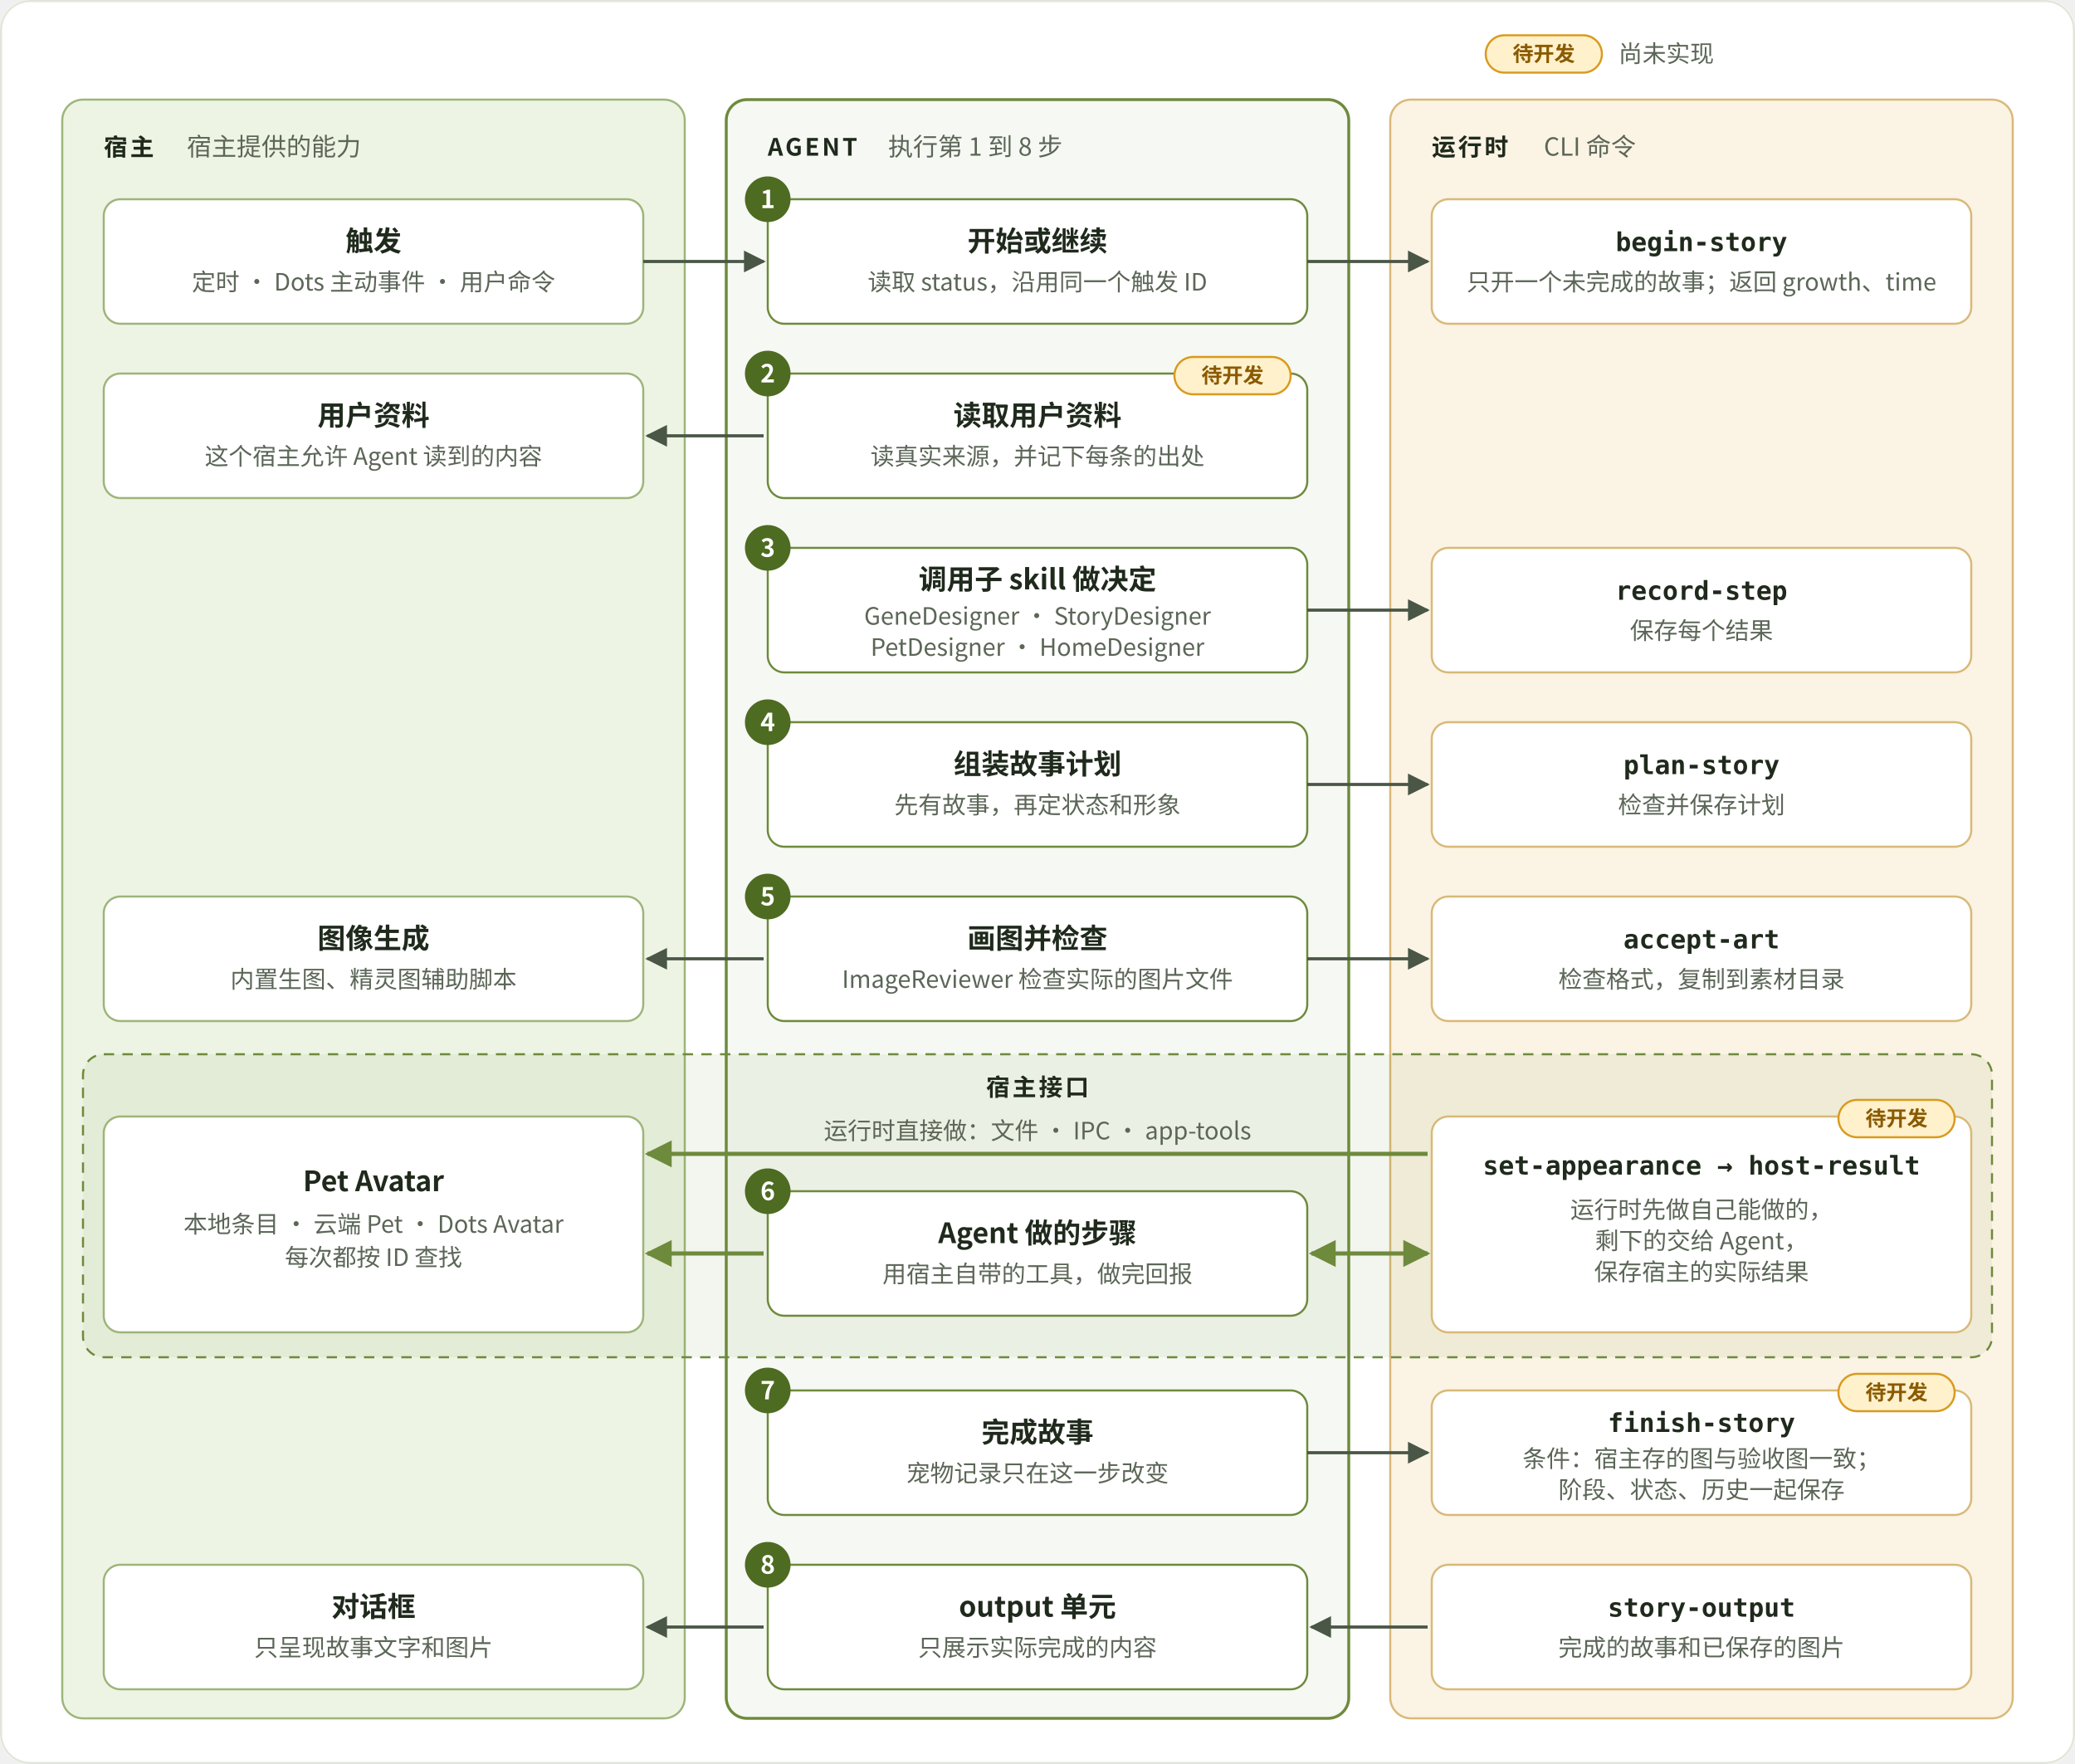
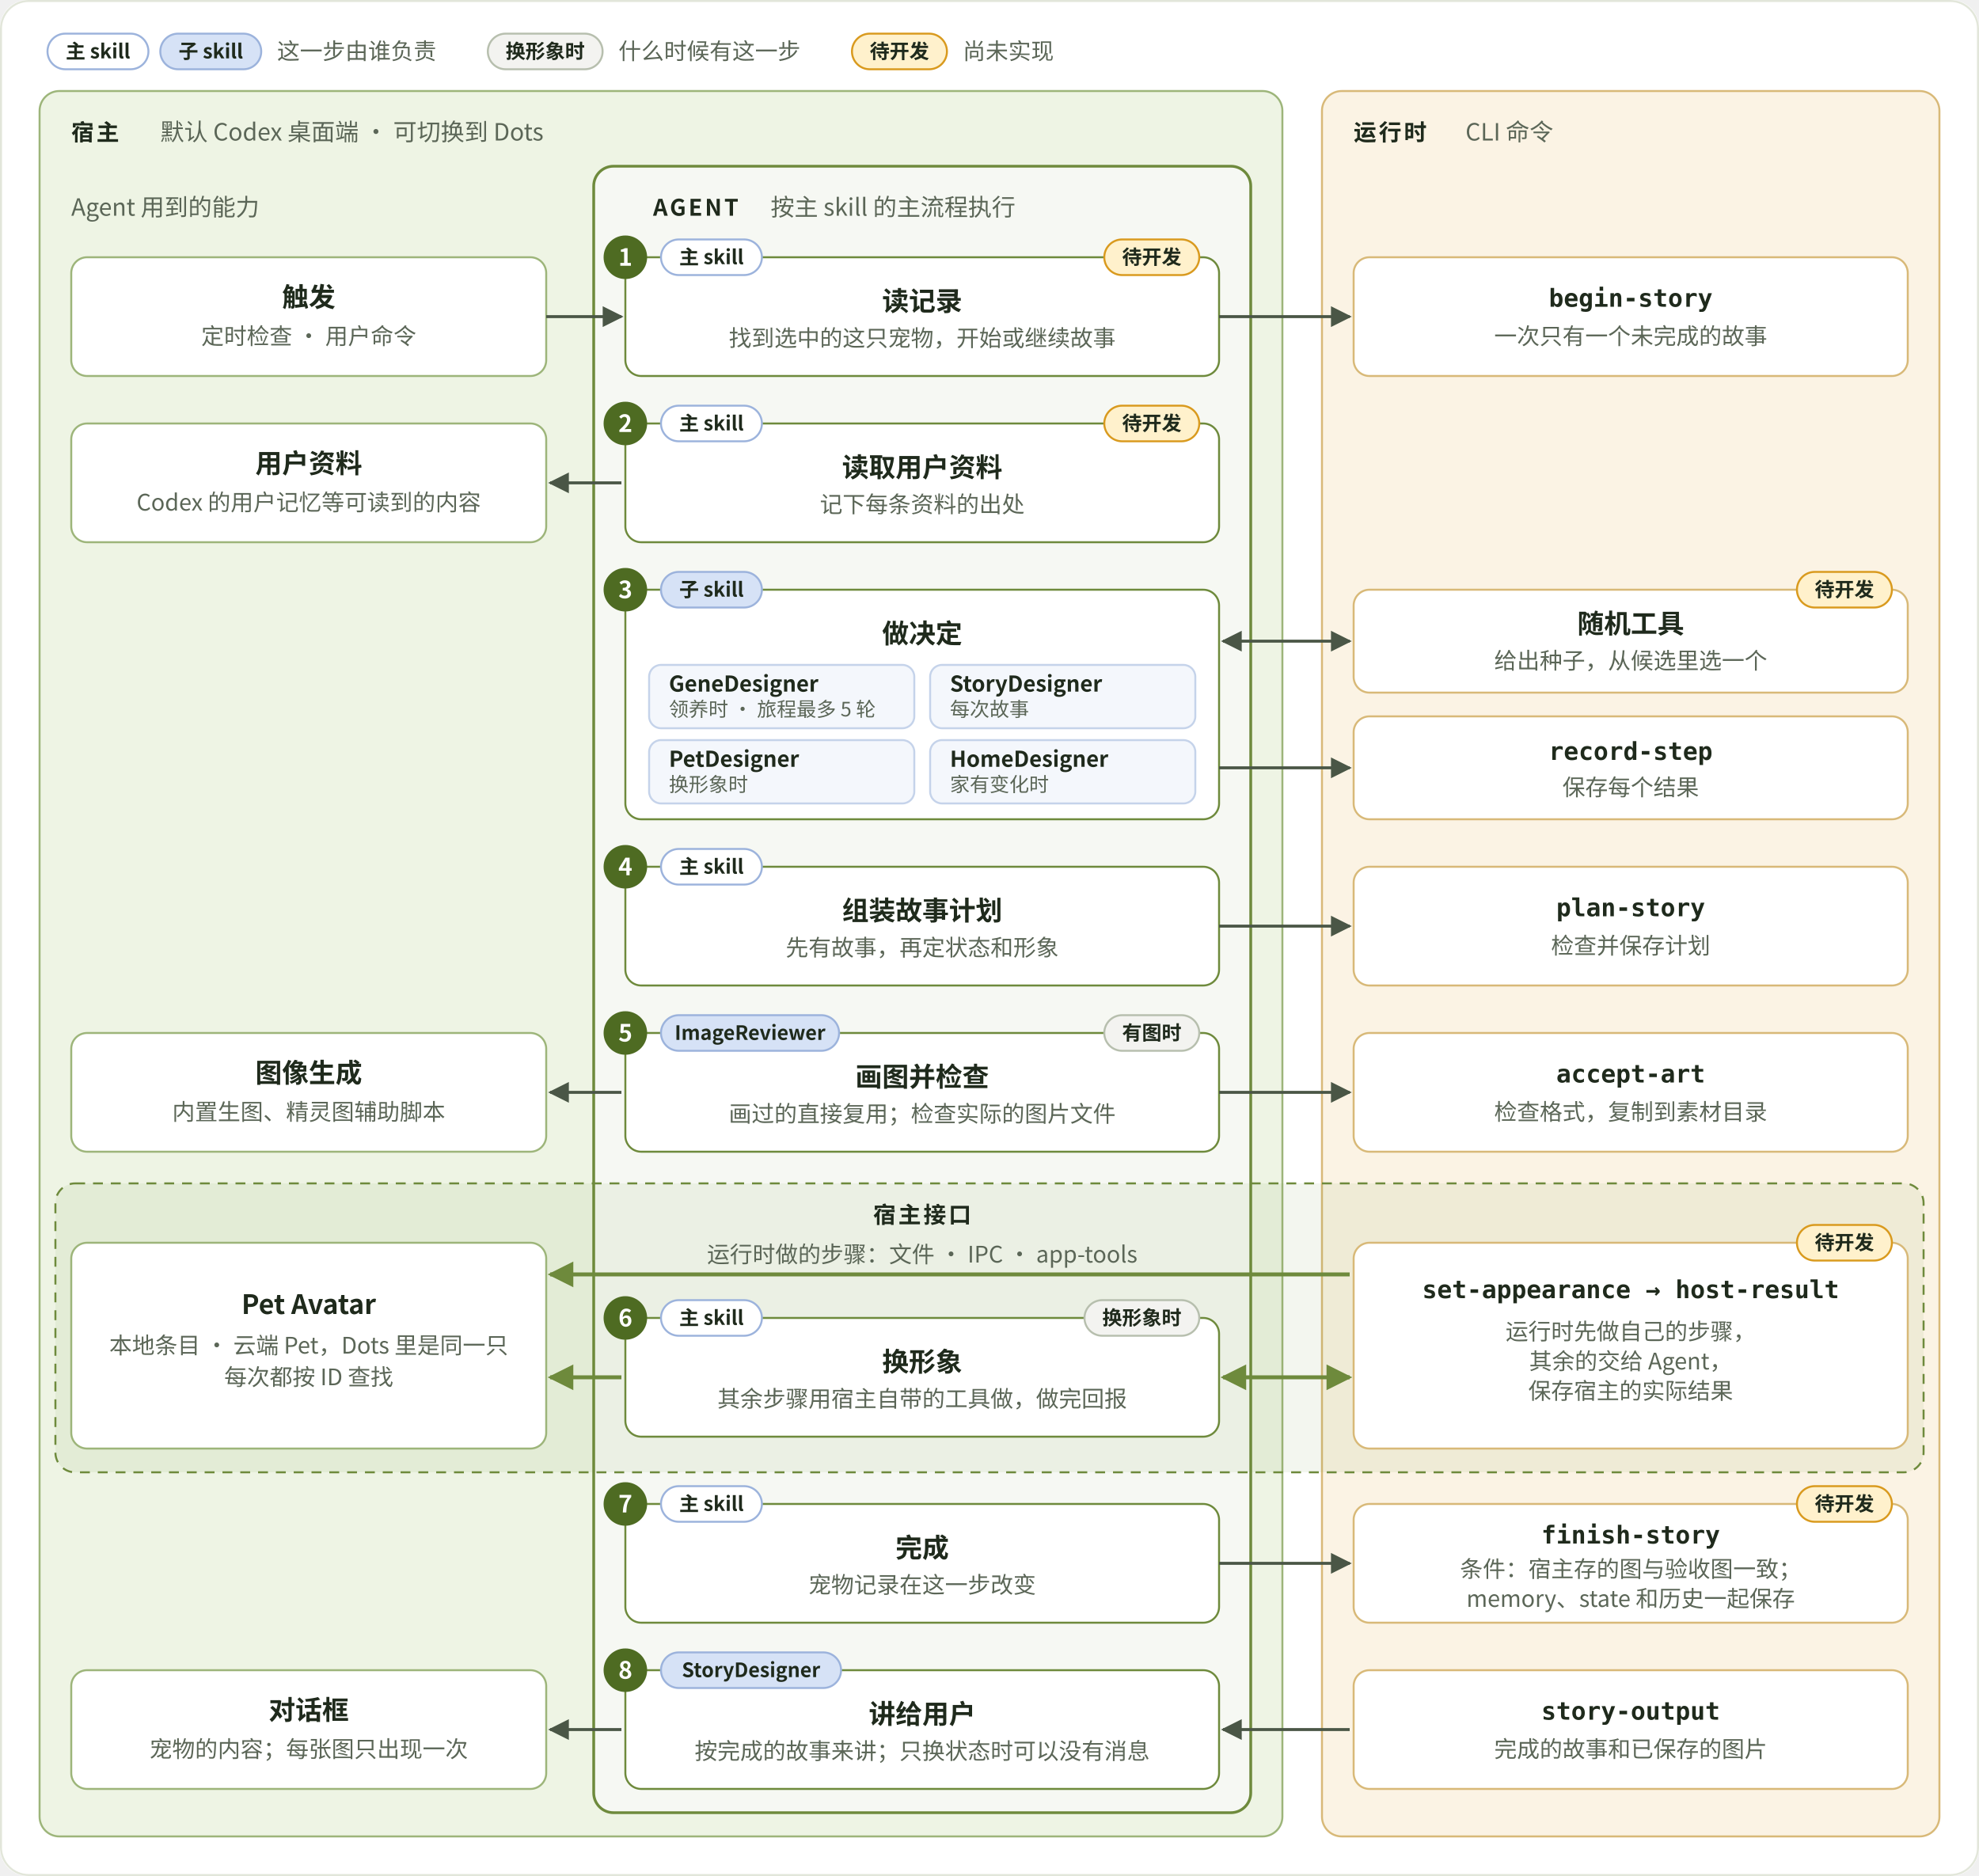
- <svg xmlns="http://www.w3.org/2000/svg" viewBox="0 0 1000 850" role="img" aria-labelledby="t d">
+ <svg xmlns="http://www.w3.org/2000/svg" viewBox="0 0 1000 948" role="img" aria-labelledby="t d">
  <style>
    text { font-family: -apple-system, BlinkMacSystemFont, 'PingFang SC', 'Hiragino Sans GB', 'Microsoft YaHei', 'Noto Sans CJK SC', 'Segoe UI', Helvetica, Arial, sans-serif; fill: #1F2A1C; }
    .layer { font-size: 11.5px; font-weight: 700; letter-spacing: 1.2px; }
    .where { font-size: 12px; fill: #5B6657; }
    .name { font-size: 13.5px; font-weight: 600; }
+     .role { font-size: 11px; font-weight: 600; }
+     .when { font-size: 10px; fill: #5B6657; }
    .cmd { font-family: ui-monospace, SFMono-Regular, Menlo, Consolas, monospace; font-size: 12.5px; font-weight: 600; }
    .sub { font-size: 11.5px; fill: #5B6657; }
    .num { font-size: 12px; font-weight: 700; fill: #FFFFFF; }
-     .pill { font-size: 10px; font-weight: 600; fill: #8A5A00; }
+     .pill { font-size: 10px; font-weight: 600; }
    .flow { stroke: #4A5646; stroke-width: 1.5; fill: none; }
    .port { stroke: #6E8A3C; stroke-width: 2; fill: none; }
-     .row { stroke: #E4E7DE; stroke-width: 1; stroke-dasharray: 3 4; }
  </style>
  <defs>
    <marker id="a" viewBox="0 0 10 10" refX="9" refY="5" markerWidth="7" markerHeight="7" orient="auto-start-reverse">
      <path d="M0 0 10 5 0 10z" fill="#4A5646" />
    </marker>
    <marker id="p" viewBox="0 0 10 10" refX="9" refY="5" markerWidth="6.5" markerHeight="6.5" orient="auto-start-reverse">
      <path d="M0 0 10 5 0 10z" fill="#6E8A3C" />
    </marker>
  </defs>
-   <rect width="1000" height="850" rx="14" fill="#FFFFFF" />
-   <rect x="0.5" y="0.5" width="999" height="849" rx="14" fill="none" stroke="#E2E6DA" />
-   <rect x="30" y="48" width="300" height="780" rx="10" fill="#EEF4E4" stroke="#9DB57A" />
-   <rect x="350" y="48" width="300" height="780" rx="10" fill="#F6F8F3" stroke="#6E8A3C" stroke-width="1.4" />
-   <rect x="670" y="48" width="300" height="780" rx="10" fill="#FBF3E4" stroke="#D8B978" />
-   <text class="layer" x="50" y="75">宿主</text>
-   <text class="where" x="90" y="75">宿主提供的能力</text>
-   <text class="layer" x="370" y="75">AGENT</text>
-   <text class="where" x="428" y="75">执行第 1 到 8 步</text>
-   <text class="layer" x="690" y="75">运行时</text>
-   <text class="where" x="744" y="75">CLI 命令</text>
-   <rect x="716" y="17" width="56" height="18" rx="9" fill="#FFF1CC" stroke="#D99A1E" />
-   <text class="pill" x="744" y="29.5" text-anchor="middle">待开发</text>
-   <text class="sub" x="780" y="30">尚未实现</text>
-   <rect x="50" y="96" width="260" height="60" rx="8" fill="#FFFFFF" stroke="#9DB57A" />
-   <text class="name" x="180" y="121" text-anchor="middle">触发</text>
-   <text class="sub" x="180" y="140" text-anchor="middle">定时 · Dots 主动事件 · 用户命令</text>
-   <rect x="370" y="96" width="260" height="60" rx="8" fill="#FFFFFF" stroke="#6E8A3C" />
-   <text class="name" x="500" y="121" text-anchor="middle">开始或继续</text>
-   <text class="sub" x="500" y="140" text-anchor="middle">读取 status，沿用同一个触发 ID</text>
-   <rect x="690" y="96" width="260" height="60" rx="8" fill="#FFFFFF" stroke="#D8B978" />
-   <text class="cmd" x="820" y="121" text-anchor="middle">begin-story</text>
-   <text class="sub" x="820" y="140" text-anchor="middle">只开一个未完成的故事；返回 growth、time</text>
-   <path class="flow" d="M310 126H368" marker-end="url(#a)" />
-   <path class="flow" d="M630 126H688" marker-end="url(#a)" />
-   <circle cx="370" cy="96" r="11" fill="#4E6B22" />
-   <text class="num" x="370" y="100.3" text-anchor="middle">1</text>
-   <rect x="50" y="180" width="260" height="60" rx="8" fill="#FFFFFF" stroke="#9DB57A" />
-   <text class="name" x="180" y="205" text-anchor="middle">用户资料</text>
-   <text class="sub" x="180" y="224" text-anchor="middle">这个宿主允许 Agent 读到的内容</text>
-   <rect x="370" y="180" width="260" height="60" rx="8" fill="#FFFFFF" stroke="#6E8A3C" />
-   <text class="name" x="500" y="205" text-anchor="middle">读取用户资料</text>
-   <text class="sub" x="500" y="224" text-anchor="middle">读真实来源，并记下每条的出处</text>
-   <rect x="566" y="172" width="56" height="18" rx="9" fill="#FFF1CC" stroke="#D99A1E" />
-   <text class="pill" x="594" y="184.5" text-anchor="middle">待开发</text>
-   <path class="flow" d="M368 210H312" marker-end="url(#a)" />
-   <circle cx="370" cy="180" r="11" fill="#4E6B22" />
-   <text class="num" x="370" y="184.3" text-anchor="middle">2</text>
-   <rect x="370" y="264" width="260" height="60" rx="8" fill="#FFFFFF" stroke="#6E8A3C" />
-   <text class="name" x="500" y="284" text-anchor="middle">调用子 skill 做决定</text>
-   <text class="sub" x="500" y="301" text-anchor="middle">GeneDesigner · StoryDesigner</text>
-   <text class="sub" x="500" y="316" text-anchor="middle">PetDesigner · HomeDesigner</text>
-   <rect x="690" y="264" width="260" height="60" rx="8" fill="#FFFFFF" stroke="#D8B978" />
-   <text class="cmd" x="820" y="289" text-anchor="middle">record-step</text>
-   <text class="sub" x="820" y="308" text-anchor="middle">保存每个结果</text>
-   <path class="flow" d="M630 294H688" marker-end="url(#a)" />
-   <circle cx="370" cy="264" r="11" fill="#4E6B22" />
-   <text class="num" x="370" y="268.3" text-anchor="middle">3</text>
-   <rect x="370" y="348" width="260" height="60" rx="8" fill="#FFFFFF" stroke="#6E8A3C" />
-   <text class="name" x="500" y="373" text-anchor="middle">组装故事计划</text>
-   <text class="sub" x="500" y="392" text-anchor="middle">先有故事，再定状态和形象</text>
-   <rect x="690" y="348" width="260" height="60" rx="8" fill="#FFFFFF" stroke="#D8B978" />
-   <text class="cmd" x="820" y="373" text-anchor="middle">plan-story</text>
-   <text class="sub" x="820" y="392" text-anchor="middle">检查并保存计划</text>
-   <path class="flow" d="M630 378H688" marker-end="url(#a)" />
-   <circle cx="370" cy="348" r="11" fill="#4E6B22" />
-   <text class="num" x="370" y="352.3" text-anchor="middle">4</text>
-   <rect x="50" y="432" width="260" height="60" rx="8" fill="#FFFFFF" stroke="#9DB57A" />
-   <text class="name" x="180" y="457" text-anchor="middle">图像生成</text>
-   <text class="sub" x="180" y="476" text-anchor="middle">内置生图、精灵图辅助脚本</text>
-   <rect x="370" y="432" width="260" height="60" rx="8" fill="#FFFFFF" stroke="#6E8A3C" />
-   <text class="name" x="500" y="457" text-anchor="middle">画图并检查</text>
-   <text class="sub" x="500" y="476" text-anchor="middle">ImageReviewer 检查实际的图片文件</text>
-   <rect x="690" y="432" width="260" height="60" rx="8" fill="#FFFFFF" stroke="#D8B978" />
-   <text class="cmd" x="820" y="457" text-anchor="middle">accept-art</text>
-   <text class="sub" x="820" y="476" text-anchor="middle">检查格式，复制到素材目录</text>
-   <path class="flow" d="M368 462H312" marker-end="url(#a)" />
-   <path class="flow" d="M630 462H688" marker-end="url(#a)" />
-   <circle cx="370" cy="432" r="11" fill="#4E6B22" />
-   <text class="num" x="370" y="436.3" text-anchor="middle">5</text>
-   <rect x="40" y="508" width="920" height="146" rx="10" fill="#6E8A3C" fill-opacity="0.08" stroke="#6E8A3C" stroke-dasharray="5 4" />
-   <text class="layer" x="500" y="528" text-anchor="middle" fill="#4E6B22">宿主接口</text>
-   <rect x="50" y="538" width="260" height="104" rx="8" fill="#FFFFFF" stroke="#9DB57A" />
-   <text class="name" x="180" y="574" text-anchor="middle">Pet Avatar</text>
-   <text class="sub" x="180" y="594" text-anchor="middle">本地条目 · 云端 Pet · Dots Avatar</text>
-   <text class="sub" x="180" y="610" text-anchor="middle">每次都按 ID 查找</text>
-   <rect x="690" y="538" width="260" height="104" rx="8" fill="#FFFFFF" stroke="#D8B978" />
-   <text class="cmd" x="820" y="566" text-anchor="middle">set-appearance → host-result</text>
-   <text class="sub" x="820" y="587" text-anchor="middle">运行时先做自己能做的，</text>
-   <text class="sub" x="820" y="602" text-anchor="middle">剩下的交给 Agent，</text>
-   <text class="sub" x="820" y="617" text-anchor="middle">保存宿主的实际结果</text>
-   <rect x="886" y="530" width="56" height="18" rx="9" fill="#FFF1CC" stroke="#D99A1E" />
-   <text class="pill" x="914" y="542.5" text-anchor="middle">待开发</text>
-   <path class="port" d="M688 556H312" marker-end="url(#p)" />
-   <text class="sub" x="500" y="549" text-anchor="middle" fill="#4E6B22">运行时直接做：文件 · IPC · app-tools</text>
-   <rect x="370" y="574" width="260" height="60" rx="8" fill="#FFFFFF" stroke="#6E8A3C" />
-   <text class="name" x="500" y="599" text-anchor="middle">Agent 做的步骤</text>
-   <text class="sub" x="500" y="618" text-anchor="middle">用宿主自带的工具，做完回报</text>
-   <path class="port" d="M688 604H632" marker-start="url(#p)" marker-end="url(#p)" />
-   <path class="port" d="M368 604H312" marker-end="url(#p)" />
-   <circle cx="370" cy="574" r="11" fill="#4E6B22" />
-   <text class="num" x="370" y="578.3" text-anchor="middle">6</text>
-   <rect x="370" y="670" width="260" height="60" rx="8" fill="#FFFFFF" stroke="#6E8A3C" />
-   <text class="name" x="500" y="695" text-anchor="middle">完成故事</text>
-   <text class="sub" x="500" y="714" text-anchor="middle">宠物记录只在这一步改变</text>
-   <rect x="690" y="670" width="260" height="60" rx="8" fill="#FFFFFF" stroke="#D8B978" />
-   <text class="cmd" x="820" y="690" text-anchor="middle">finish-story</text>
-   <text class="sub" x="820" y="707" text-anchor="middle">条件：宿主存的图与验收图一致；</text>
-   <text class="sub" x="820" y="722" text-anchor="middle">阶段、状态、历史一起保存</text>
-   <rect x="886" y="662" width="56" height="18" rx="9" fill="#FFF1CC" stroke="#D99A1E" />
-   <text class="pill" x="914" y="674.5" text-anchor="middle">待开发</text>
-   <path class="flow" d="M630 700H688" marker-end="url(#a)" />
-   <circle cx="370" cy="670" r="11" fill="#4E6B22" />
-   <text class="num" x="370" y="674.3" text-anchor="middle">7</text>
-   <rect x="50" y="754" width="260" height="60" rx="8" fill="#FFFFFF" stroke="#9DB57A" />
-   <text class="name" x="180" y="779" text-anchor="middle">对话框</text>
-   <text class="sub" x="180" y="798" text-anchor="middle">只呈现故事文字和图片</text>
-   <rect x="370" y="754" width="260" height="60" rx="8" fill="#FFFFFF" stroke="#6E8A3C" />
-   <text class="name" x="500" y="779" text-anchor="middle">output 单元</text>
-   <text class="sub" x="500" y="798" text-anchor="middle">只展示实际完成的内容</text>
-   <rect x="690" y="754" width="260" height="60" rx="8" fill="#FFFFFF" stroke="#D8B978" />
-   <text class="cmd" x="820" y="779" text-anchor="middle">story-output</text>
-   <text class="sub" x="820" y="798" text-anchor="middle">完成的故事和已保存的图片</text>
-   <path class="flow" d="M368 784H312" marker-end="url(#a)" />
-   <path class="flow" d="M688 784H632" marker-end="url(#a)" />
-   <circle cx="370" cy="754" r="11" fill="#4E6B22" />
-   <text class="num" x="370" y="758.3" text-anchor="middle">8</text>
+   <rect width="1000" height="948" rx="14" fill="#FFFFFF" />
+   <rect x="0.5" y="0.5" width="999" height="947" rx="14" fill="none" stroke="#E2E6DA" />
+   <rect x="24" y="17" width="51" height="18" rx="9" fill="#FFFFFF" stroke="#9CB3DC" />
+   <text class="pill" x="49.5" y="29.5" text-anchor="middle" fill="#2F4A7A">主 skill</text>
+   <rect x="81" y="17" width="51" height="18" rx="9" fill="#D6E2F6" stroke="#9CB3DC" />
+   <text class="pill" x="106.5" y="29.5" text-anchor="middle" fill="#2F4A7A">子 skill</text>
+   <text class="sub" x="140" y="30">这一步由谁负责</text>
+   <rect x="246.5" y="17" width="58" height="18" rx="9" fill="#F3F3F0" stroke="#B7BFAE" />
+   <text class="pill" x="275.5" y="29.5" text-anchor="middle" fill="#4A5646">换形象时</text>
+   <text class="sub" x="312.5" y="30">什么时候有这一步</text>
+   <rect x="430.5" y="17" width="48" height="18" rx="9" fill="#FFF1CC" stroke="#D99A1E" />
+   <text class="pill" x="454.5" y="29.5" text-anchor="middle" fill="#8A5A00">待开发</text>
+   <text class="sub" x="486.5" y="30">尚未实现</text>
+   <rect x="20" y="46" width="628" height="882" rx="10" fill="#EEF4E4" stroke="#9DB57A" />
+   <text class="layer" x="36" y="71">宿主</text>
+   <text class="where" x="81" y="71">默认 Codex 桌面端 · 可切换到 Dots</text>
+   <text class="where" x="36" y="109">Agent 用到的能力</text>
+   <rect x="300" y="84" width="332" height="832" rx="10" fill="#F6F8F3" stroke="#6E8A3C" stroke-width="1.4" />
+   <text class="layer" x="330" y="109">AGENT</text>
+   <text class="where" x="389.4" y="109">按主 skill 的主流程执行</text>
+   <rect x="668" y="46" width="312" height="882" rx="10" fill="#FBF3E4" stroke="#D8B978" />
+   <text class="layer" x="684" y="71">运行时</text>
+   <text class="where" x="740.5" y="71">CLI 命令</text>
+   <rect x="36" y="130" width="240" height="60" rx="8" fill="#FFFFFF" stroke="#9DB57A" />
+   <text class="name" x="156" y="155" text-anchor="middle">触发</text>
+   <text class="sub" x="156" y="174" text-anchor="middle">定时检查 · 用户命令</text>
+   <rect x="316" y="130" width="300" height="60" rx="8" fill="#FFFFFF" stroke="#6E8A3C" />
+   <text class="name" x="466" y="157" text-anchor="middle">读记录</text>
+   <text class="sub" x="466" y="175" text-anchor="middle">找到选中的这只宠物，开始或继续故事</text>
+   <rect x="558" y="121" width="48" height="18" rx="9" fill="#FFF1CC" stroke="#D99A1E" />
+   <text class="pill" x="582.0" y="133.5" text-anchor="middle" fill="#8A5A00">待开发</text>
+   <rect x="334" y="121" width="51" height="18" rx="9" fill="#FFFFFF" stroke="#9CB3DC" />
+   <text class="pill" x="359.5" y="133.5" text-anchor="middle" fill="#2F4A7A">主 skill</text>
+   <circle cx="316" cy="130" r="11" fill="#4E6B22" />
+   <text class="num" x="316" y="134.3" text-anchor="middle">1</text>
+   <rect x="684" y="130" width="280" height="60" rx="8" fill="#FFFFFF" stroke="#D8B978" />
+   <text class="cmd" x="824" y="155" text-anchor="middle">begin-story</text>
+   <text class="sub" x="824" y="174" text-anchor="middle">一次只有一个未完成的故事</text>
+   <path class="flow" d="M276 160H314" marker-end="url(#a)" />
+   <path class="flow" d="M616 160H682" marker-end="url(#a)" />
+   <rect x="36" y="214" width="240" height="60" rx="8" fill="#FFFFFF" stroke="#9DB57A" />
+   <text class="name" x="156" y="239" text-anchor="middle">用户资料</text>
+   <text class="sub" x="156" y="258" text-anchor="middle">Codex 的用户记忆等可读到的内容</text>
+   <rect x="316" y="214" width="300" height="60" rx="8" fill="#FFFFFF" stroke="#6E8A3C" />
+   <text class="name" x="466" y="241" text-anchor="middle">读取用户资料</text>
+   <text class="sub" x="466" y="259" text-anchor="middle">记下每条资料的出处</text>
+   <rect x="334" y="205" width="51" height="18" rx="9" fill="#FFFFFF" stroke="#9CB3DC" />
+   <text class="pill" x="359.5" y="217.5" text-anchor="middle" fill="#2F4A7A">主 skill</text>
+   <rect x="558" y="205" width="48" height="18" rx="9" fill="#FFF1CC" stroke="#D99A1E" />
+   <text class="pill" x="582" y="217.5" text-anchor="middle" fill="#8A5A00">待开发</text>
+   <circle cx="316" cy="214" r="11" fill="#4E6B22" />
+   <text class="num" x="316" y="218.3" text-anchor="middle">2</text>
+   <path class="flow" d="M314 244H278" marker-end="url(#a)" />
+   <rect x="316" y="298" width="300" height="116" rx="8" fill="#FFFFFF" stroke="#6E8A3C" />
+   <text class="name" x="466" y="325" text-anchor="middle">做决定</text>
+   <rect x="334" y="289" width="51" height="18" rx="9" fill="#D6E2F6" stroke="#9CB3DC" />
+   <text class="pill" x="359.5" y="301.5" text-anchor="middle" fill="#2F4A7A">子 skill</text>
+   <circle cx="316" cy="298" r="11" fill="#4E6B22" />
+   <text class="num" x="316" y="302.3" text-anchor="middle">3</text>
+   <rect x="328" y="336" width="134" height="32" rx="6" fill="#F4F7FC" stroke="#C5D3EA" />
+   <text class="role" x="338" y="349.5">GeneDesigner</text>
+   <text class="when" x="338" y="362">领养时 · 旅程最多 5 轮</text>
+   <rect x="470" y="336" width="134" height="32" rx="6" fill="#F4F7FC" stroke="#C5D3EA" />
+   <text class="role" x="480" y="349.5">StoryDesigner</text>
+   <text class="when" x="480" y="362">每次故事</text>
+   <rect x="328" y="374" width="134" height="32" rx="6" fill="#F4F7FC" stroke="#C5D3EA" />
+   <text class="role" x="338" y="387.5">PetDesigner</text>
+   <text class="when" x="338" y="400">换形象时</text>
+   <rect x="470" y="374" width="134" height="32" rx="6" fill="#F4F7FC" stroke="#C5D3EA" />
+   <text class="role" x="480" y="387.5">HomeDesigner</text>
+   <text class="when" x="480" y="400">家有变化时</text>
+   <rect x="684" y="298" width="280" height="52" rx="8" fill="#FFFFFF" stroke="#D8B978" />
+   <text class="name" x="824" y="320" text-anchor="middle">随机工具</text>
+   <text class="sub" x="824" y="338" text-anchor="middle">给出种子，从候选里选一个</text>
+   <rect x="908" y="289" width="48" height="18" rx="9" fill="#FFF1CC" stroke="#D99A1E" />
+   <text class="pill" x="932.0" y="301.5" text-anchor="middle" fill="#8A5A00">待开发</text>
+   <path class="flow" d="M618 324H682" marker-start="url(#a)" marker-end="url(#a)" />
+   <rect x="684" y="362" width="280" height="52" rx="8" fill="#FFFFFF" stroke="#D8B978" />
+   <text class="cmd" x="824" y="384" text-anchor="middle">record-step</text>
+   <text class="sub" x="824" y="402" text-anchor="middle">保存每个结果</text>
+   <path class="flow" d="M616 388H682" marker-end="url(#a)" />
+   <rect x="316" y="438" width="300" height="60" rx="8" fill="#FFFFFF" stroke="#6E8A3C" />
+   <text class="name" x="466" y="465" text-anchor="middle">组装故事计划</text>
+   <text class="sub" x="466" y="483" text-anchor="middle">先有故事，再定状态和形象</text>
+   <rect x="334" y="429" width="51" height="18" rx="9" fill="#FFFFFF" stroke="#9CB3DC" />
+   <text class="pill" x="359.5" y="441.5" text-anchor="middle" fill="#2F4A7A">主 skill</text>
+   <circle cx="316" cy="438" r="11" fill="#4E6B22" />
+   <text class="num" x="316" y="442.3" text-anchor="middle">4</text>
+   <rect x="684" y="438" width="280" height="60" rx="8" fill="#FFFFFF" stroke="#D8B978" />
+   <text class="cmd" x="824" y="463" text-anchor="middle">plan-story</text>
+   <text class="sub" x="824" y="482" text-anchor="middle">检查并保存计划</text>
+   <path class="flow" d="M616 468H682" marker-end="url(#a)" />
+   <rect x="36" y="522" width="240" height="60" rx="8" fill="#FFFFFF" stroke="#9DB57A" />
+   <text class="name" x="156" y="547" text-anchor="middle">图像生成</text>
+   <text class="sub" x="156" y="566" text-anchor="middle">内置生图、精灵图辅助脚本</text>
+   <rect x="316" y="522" width="300" height="60" rx="8" fill="#FFFFFF" stroke="#6E8A3C" />
+   <text class="name" x="466" y="549" text-anchor="middle">画图并检查</text>
+   <text class="sub" x="466" y="567" text-anchor="middle">画过的直接复用；检查实际的图片文件</text>
+   <rect x="334" y="513" width="90" height="18" rx="9" fill="#D6E2F6" stroke="#9CB3DC" />
+   <text class="pill" x="379" y="525.5" text-anchor="middle" fill="#2F4A7A">ImageReviewer</text>
+   <rect x="558" y="513" width="48" height="18" rx="9" fill="#F3F3F0" stroke="#B7BFAE" />
+   <text class="pill" x="582" y="525.5" text-anchor="middle" fill="#4A5646">有图时</text>
+   <circle cx="316" cy="522" r="11" fill="#4E6B22" />
+   <text class="num" x="316" y="526.3" text-anchor="middle">5</text>
+   <rect x="684" y="522" width="280" height="60" rx="8" fill="#FFFFFF" stroke="#D8B978" />
+   <text class="cmd" x="824" y="547" text-anchor="middle">accept-art</text>
+   <text class="sub" x="824" y="566" text-anchor="middle">检查格式，复制到素材目录</text>
+   <path class="flow" d="M314 552H278" marker-end="url(#a)" />
+   <path class="flow" d="M616 552H682" marker-end="url(#a)" />
+   <rect x="28" y="598" width="944" height="146" rx="10" fill="#6E8A3C" fill-opacity="0.08" stroke="#6E8A3C" stroke-dasharray="5 4" />
+   <text class="layer" x="466" y="618" text-anchor="middle" fill="#4E6B22">宿主接口</text>
+   <rect x="36" y="628" width="240" height="104" rx="8" fill="#FFFFFF" stroke="#9DB57A" />
+   <text class="name" x="156" y="664" text-anchor="middle">Pet Avatar</text>
+   <text class="sub" x="156" y="684" text-anchor="middle">本地条目 · 云端 Pet，Dots 里是同一只</text>
+   <text class="sub" x="156" y="700" text-anchor="middle">每次都按 ID 查找</text>
+   <rect x="684" y="628" width="280" height="104" rx="8" fill="#FFFFFF" stroke="#D8B978" />
+   <text class="cmd" x="824" y="656" text-anchor="middle">set-appearance → host-result</text>
+   <text class="sub" x="824" y="677" text-anchor="middle">运行时先做自己的步骤，</text>
+   <text class="sub" x="824" y="692" text-anchor="middle">其余的交给 Agent，</text>
+   <text class="sub" x="824" y="707" text-anchor="middle">保存宿主的实际结果</text>
+   <rect x="908" y="619" width="48" height="18" rx="9" fill="#FFF1CC" stroke="#D99A1E" />
+   <text class="pill" x="932" y="631.5" text-anchor="middle" fill="#8A5A00">待开发</text>
+   <path class="port" d="M682 644H278" marker-end="url(#p)" />
+   <text class="sub" x="466" y="638" text-anchor="middle" fill="#4E6B22">运行时做的步骤：文件 · IPC · app-tools</text>
+   <rect x="316" y="666" width="300" height="60" rx="8" fill="#FFFFFF" stroke="#6E8A3C" />
+   <text class="name" x="466" y="693" text-anchor="middle">换形象</text>
+   <text class="sub" x="466" y="711" text-anchor="middle">其余步骤用宿主自带的工具做，做完回报</text>
+   <rect x="334" y="657" width="51" height="18" rx="9" fill="#FFFFFF" stroke="#9CB3DC" />
+   <text class="pill" x="359.5" y="669.5" text-anchor="middle" fill="#2F4A7A">主 skill</text>
+   <rect x="548" y="657" width="58" height="18" rx="9" fill="#F3F3F0" stroke="#B7BFAE" />
+   <text class="pill" x="577" y="669.5" text-anchor="middle" fill="#4A5646">换形象时</text>
+   <circle cx="316" cy="666" r="11" fill="#4E6B22" />
+   <text class="num" x="316" y="670.3" text-anchor="middle">6</text>
+   <path class="port" d="M682 696H618" marker-start="url(#p)" marker-end="url(#p)" />
+   <path class="port" d="M314 696H278" marker-end="url(#p)" />
+   <rect x="316" y="760" width="300" height="60" rx="8" fill="#FFFFFF" stroke="#6E8A3C" />
+   <text class="name" x="466" y="787" text-anchor="middle">完成</text>
+   <text class="sub" x="466" y="805" text-anchor="middle">宠物记录在这一步改变</text>
+   <rect x="334" y="751" width="51" height="18" rx="9" fill="#FFFFFF" stroke="#9CB3DC" />
+   <text class="pill" x="359.5" y="763.5" text-anchor="middle" fill="#2F4A7A">主 skill</text>
+   <circle cx="316" cy="760" r="11" fill="#4E6B22" />
+   <text class="num" x="316" y="764.3" text-anchor="middle">7</text>
+   <rect x="684" y="760" width="280" height="60" rx="8" fill="#FFFFFF" stroke="#D8B978" />
+   <text class="cmd" x="824" y="780" text-anchor="middle">finish-story</text>
+   <text class="sub" x="824" y="797" text-anchor="middle">条件：宿主存的图与验收图一致；</text>
+   <text class="sub" x="824" y="812" text-anchor="middle">memory、state 和历史一起保存</text>
+   <rect x="908" y="751" width="48" height="18" rx="9" fill="#FFF1CC" stroke="#D99A1E" />
+   <text class="pill" x="932" y="763.5" text-anchor="middle" fill="#8A5A00">待开发</text>
+   <path class="flow" d="M616 790H682" marker-end="url(#a)" />
+   <rect x="36" y="844" width="240" height="60" rx="8" fill="#FFFFFF" stroke="#9DB57A" />
+   <text class="name" x="156" y="869" text-anchor="middle">对话框</text>
+   <text class="sub" x="156" y="888" text-anchor="middle">宠物的内容；每张图只出现一次</text>
+   <rect x="316" y="844" width="300" height="60" rx="8" fill="#FFFFFF" stroke="#6E8A3C" />
+   <text class="name" x="466" y="871" text-anchor="middle">讲给用户</text>
+   <text class="sub" x="466" y="889" text-anchor="middle">按完成的故事来讲；只换状态时可以没有消息</text>
+   <rect x="334" y="835" width="91" height="18" rx="9" fill="#D6E2F6" stroke="#9CB3DC" />
+   <text class="pill" x="379.5" y="847.5" text-anchor="middle" fill="#2F4A7A">StoryDesigner</text>
+   <circle cx="316" cy="844" r="11" fill="#4E6B22" />
+   <text class="num" x="316" y="848.3" text-anchor="middle">8</text>
+   <rect x="684" y="844" width="280" height="60" rx="8" fill="#FFFFFF" stroke="#D8B978" />
+   <text class="cmd" x="824" y="869" text-anchor="middle">story-output</text>
+   <text class="sub" x="824" y="888" text-anchor="middle">完成的故事和已保存的图片</text>
+   <path class="flow" d="M682 874H618" marker-end="url(#a)" />
+   <path class="flow" d="M314 874H278" marker-end="url(#a)" />
</svg>
